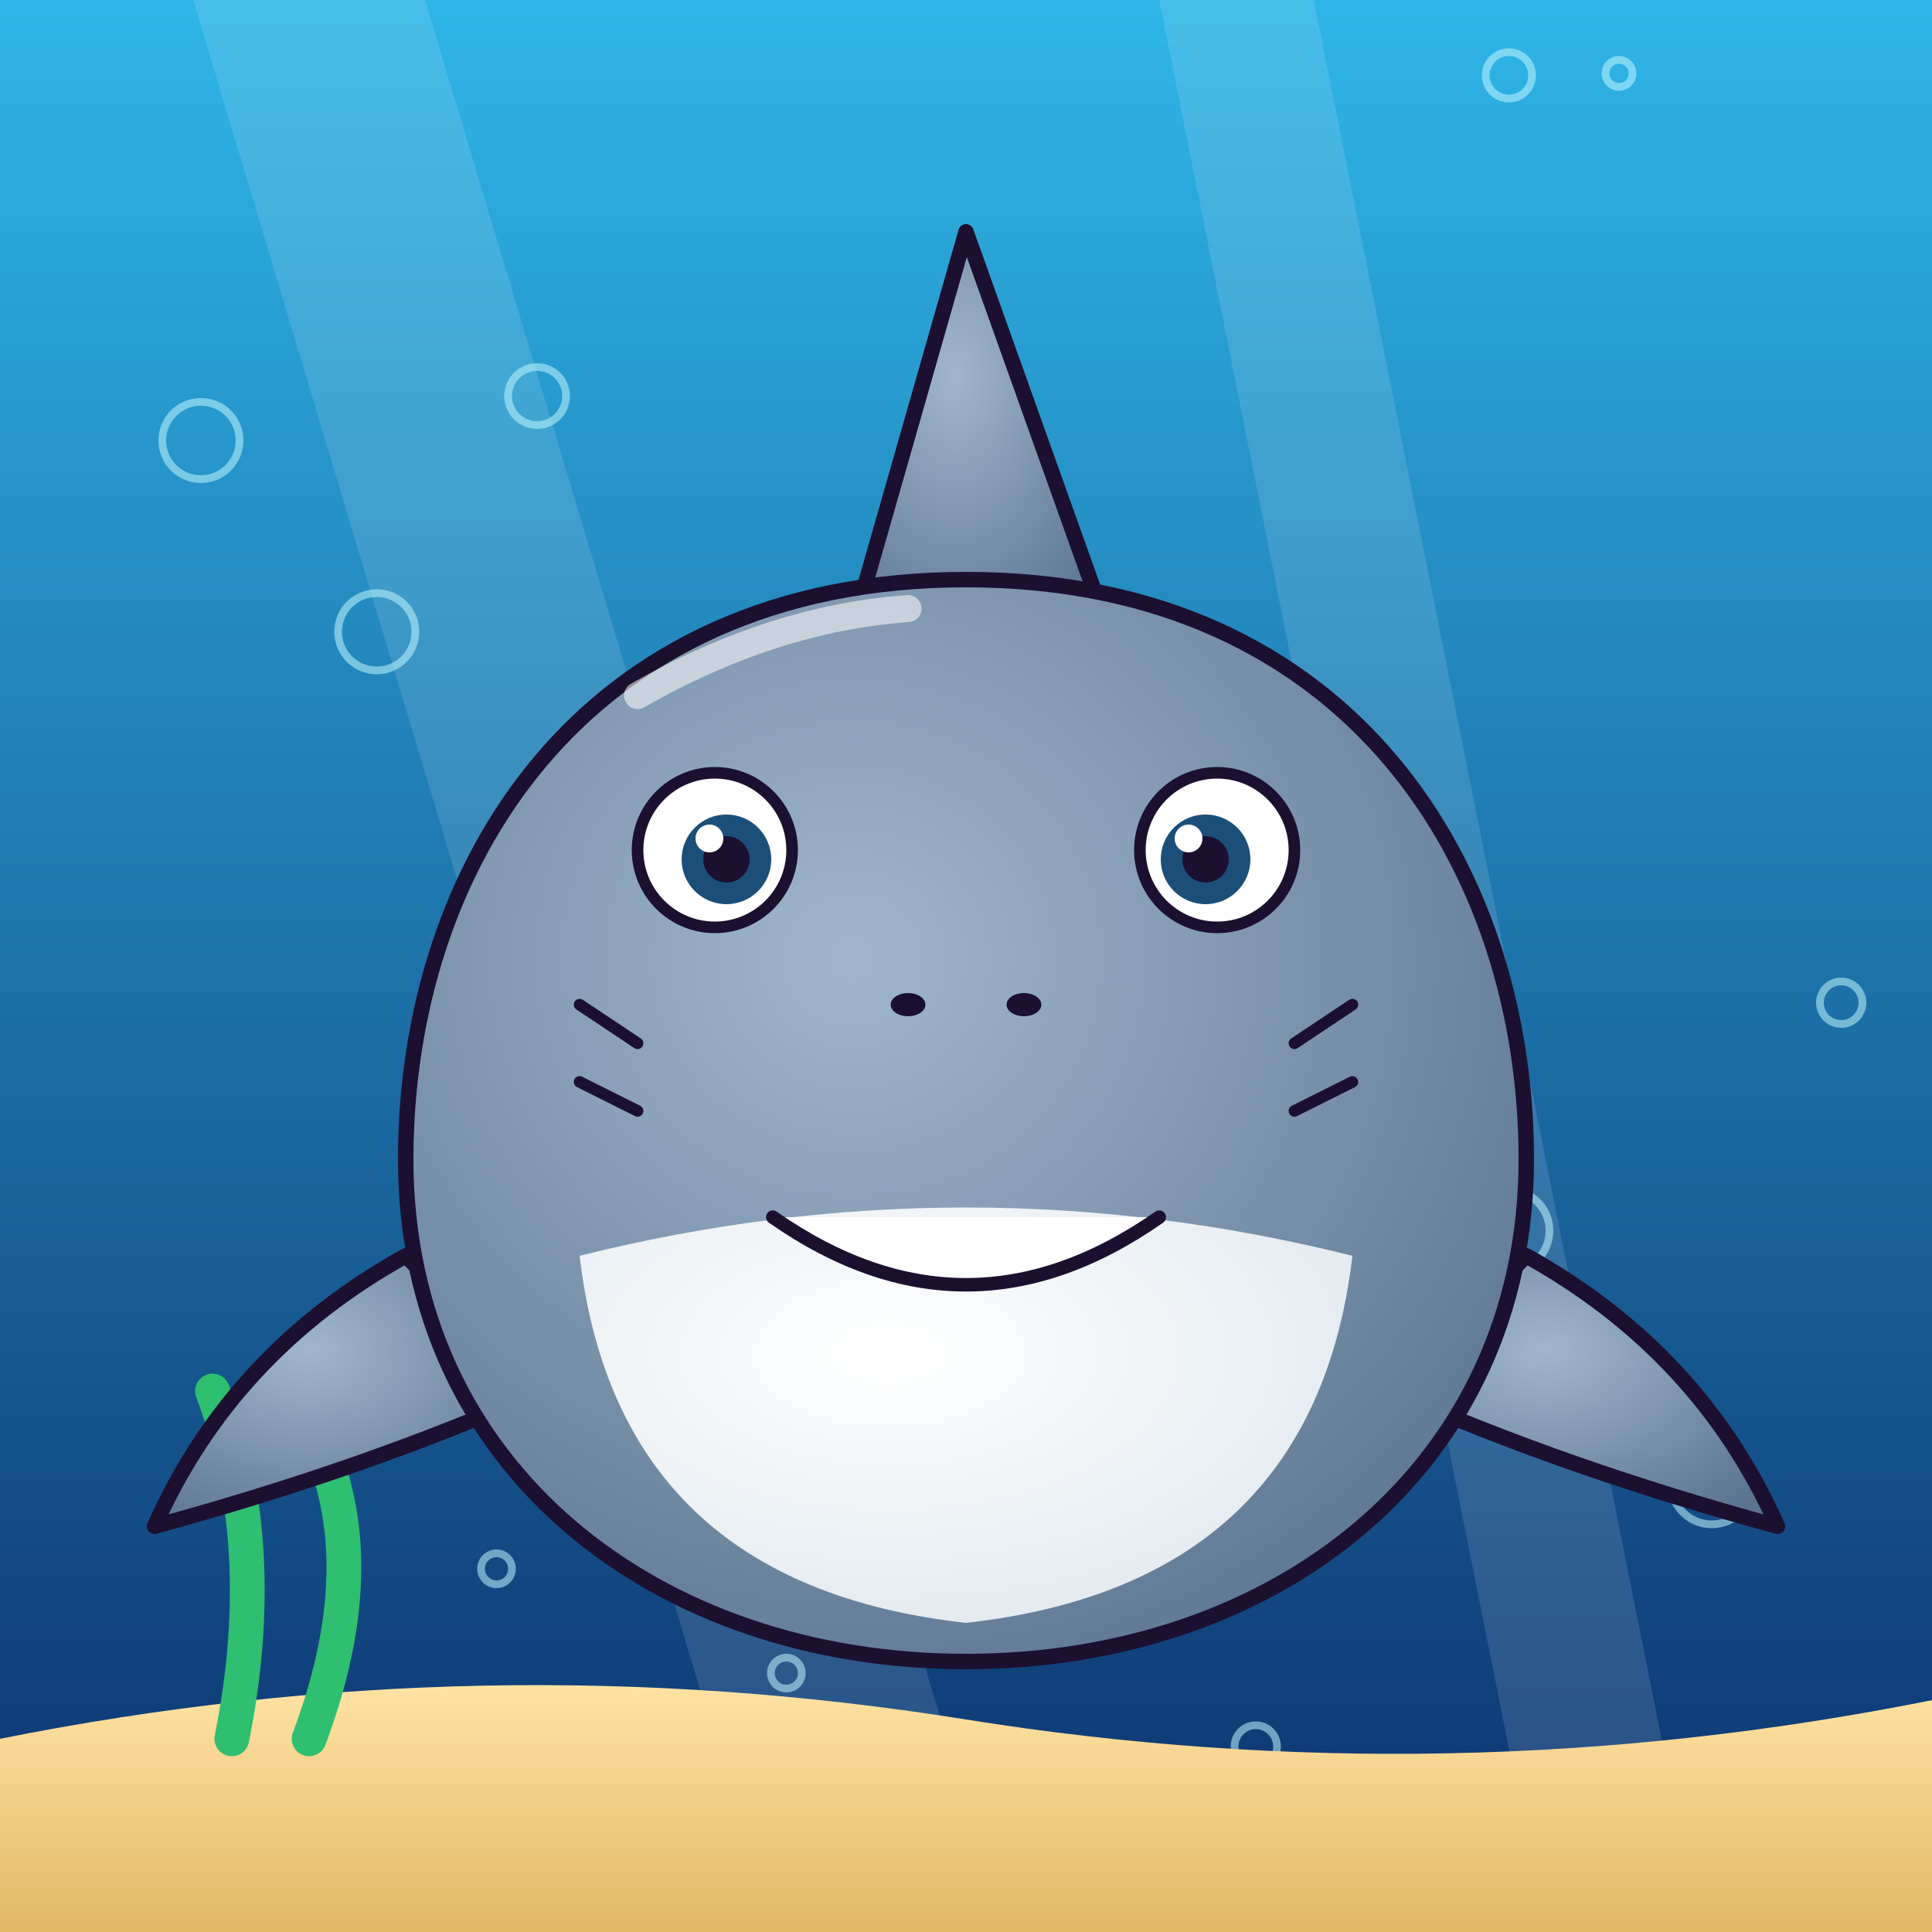
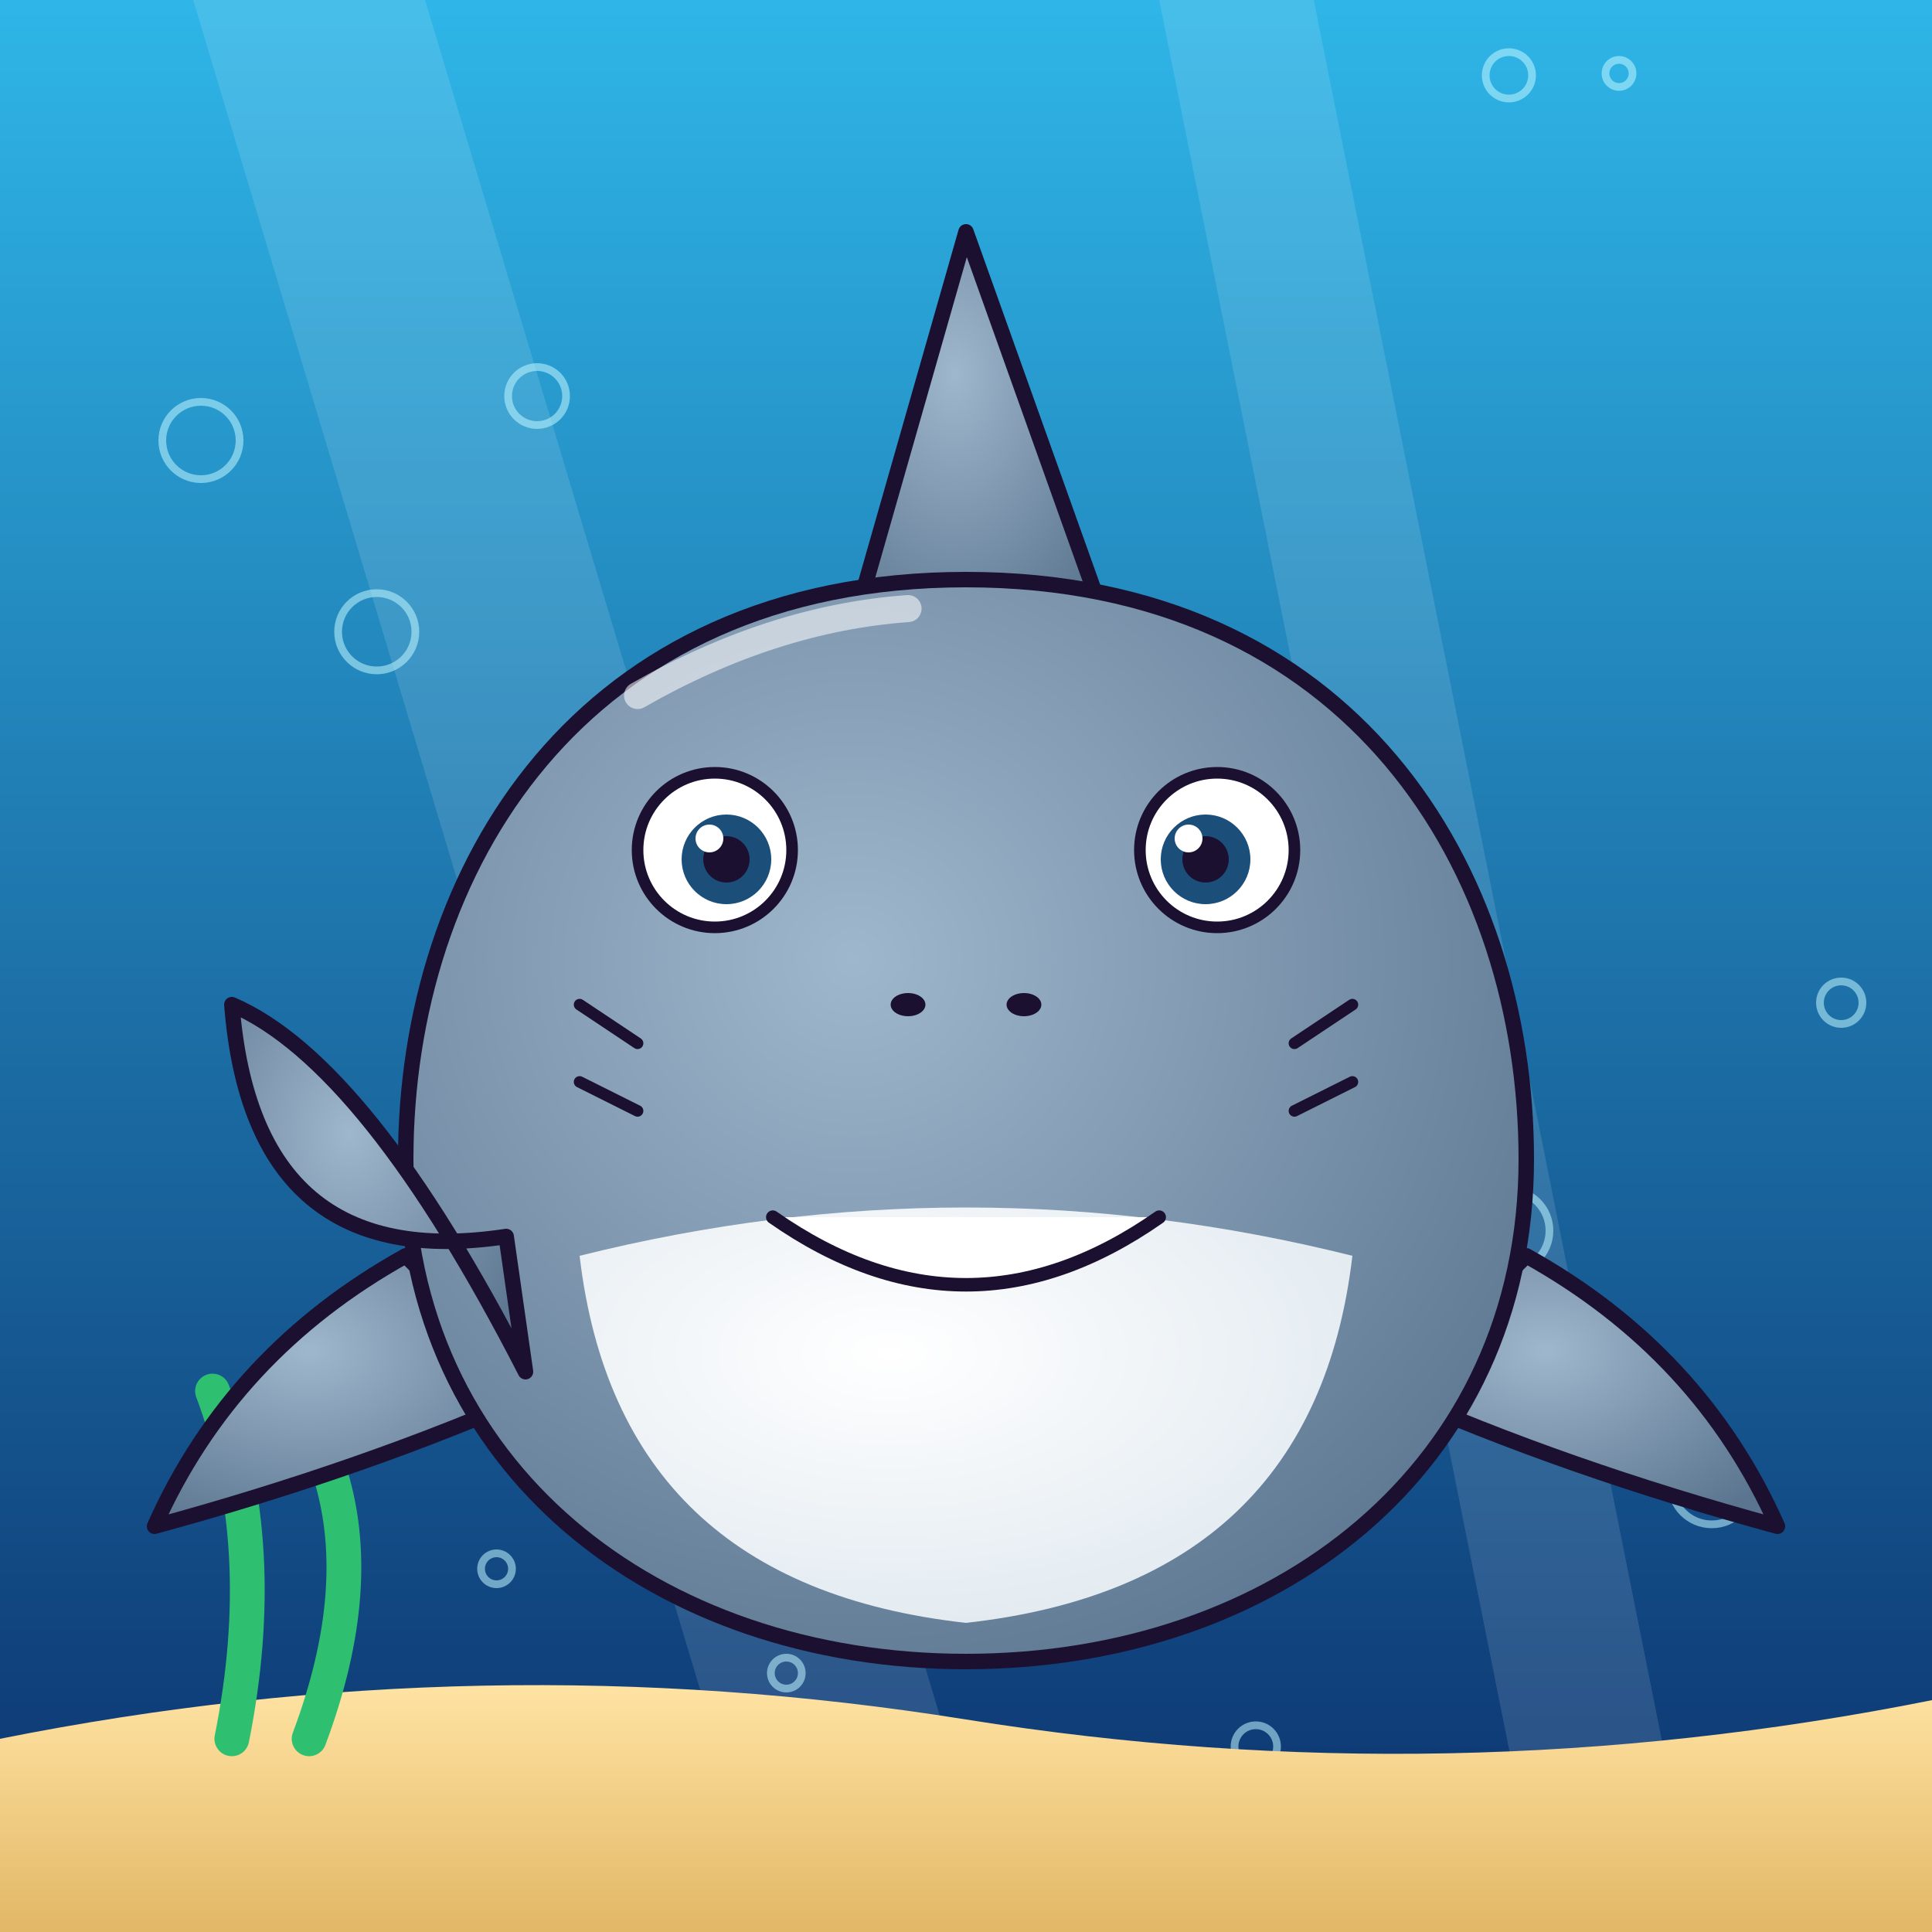
<svg xmlns="http://www.w3.org/2000/svg" viewBox="0 0 1000 1000" width="1000" height="1000">
  <defs>
    <linearGradient id="mar" x1="0" y1="0" x2="0" y2="1">
      <stop offset="0" stop-color="#2fb6e8" />
      <stop offset="1" stop-color="#0b2f6b" />
    </linearGradient>
    <radialGradient id="pele" cx="0.4" cy="0.35" r="0.75">
      <stop offset="0" stop-color="#9fb7cc" />
      <stop offset="1" stop-color="#5b7590" />
    </radialGradient>
    <radialGradient id="barriga" cx="0.4" cy="0.35" r="0.75">
      <stop offset="0" stop-color="#ffffff" />
      <stop offset="1" stop-color="#dfe8ef" />
    </radialGradient>
    <linearGradient id="areia" x1="0" y1="0" x2="0" y2="1">
      <stop offset="0" stop-color="#ffe3a3" />
      <stop offset="1" stop-color="#e2b766" />
    </linearGradient>
  </defs>
  <rect width="1000" height="1000" fill="url(#mar)" />
  <g fill="#fff" opacity=".12">
    <path d="M100 0 L220 0 L520 1000 L400 1000 Z" />
    <path d="M600 0 L680 0 L880 1000 L800 1000 Z" />
  </g>
  <circle cx="650" cy="904" r="11" fill="none" stroke="#bff6ff" stroke-width="4" opacity=".55" />
  <circle cx="104" cy="228" r="20" fill="none" stroke="#bff6ff" stroke-width="4" opacity=".55" />
  <circle cx="195" cy="327" r="20" fill="none" stroke="#bff6ff" stroke-width="4" opacity=".55" />
  <circle cx="339" cy="619" r="21" fill="none" stroke="#bff6ff" stroke-width="4" opacity=".55" />
  <circle cx="953" cy="519" r="11" fill="none" stroke="#bff6ff" stroke-width="4" opacity=".55" />
  <circle cx="453" cy="445" r="17" fill="none" stroke="#bff6ff" stroke-width="4" opacity=".55" />
  <circle cx="257" cy="812" r="8" fill="none" stroke="#bff6ff" stroke-width="4" opacity=".55" />
  <circle cx="781" cy="39" r="12" fill="none" stroke="#bff6ff" stroke-width="4" opacity=".55" />
  <circle cx="441" cy="541" r="17" fill="none" stroke="#bff6ff" stroke-width="4" opacity=".55" />
  <circle cx="654" cy="735" r="13" fill="none" stroke="#bff6ff" stroke-width="4" opacity=".55" />
  <circle cx="838" cy="38" r="7" fill="none" stroke="#bff6ff" stroke-width="4" opacity=".55" />
  <circle cx="407" cy="866" r="8" fill="none" stroke="#bff6ff" stroke-width="4" opacity=".55" />
  <circle cx="781" cy="637" r="21" fill="none" stroke="#bff6ff" stroke-width="4" opacity=".55" />
  <circle cx="374" cy="766" r="20" fill="none" stroke="#bff6ff" stroke-width="4" opacity=".55" />
  <circle cx="603" cy="671" r="11" fill="none" stroke="#bff6ff" stroke-width="4" opacity=".55" />
  <circle cx="886" cy="768" r="21" fill="none" stroke="#bff6ff" stroke-width="4" opacity=".55" />
  <circle cx="639" cy="474" r="19" fill="none" stroke="#bff6ff" stroke-width="4" opacity=".55" />
  <circle cx="278" cy="205" r="15" fill="none" stroke="#bff6ff" stroke-width="4" opacity=".55" />
  <path d="M0 900 Q250 850 500 890 T1000 880 V1000 H0 Z" fill="url(#areia)" />
  <path d="M120 900 Q140 800 110 720 M160 900 Q190 820 170 760" fill="none" stroke="#2fbf71" stroke-width="18" stroke-linecap="round" />
  <path d="M440 330 L500 120 L575 330 Z" fill="url(#pele)" stroke="#1b1030" stroke-width="8" stroke-linejoin="round" stroke-linecap="round" />
  <path d="M210 650 Q120 700 80 790 Q190 760 280 720 Z" fill="url(#pele)" stroke="#1b1030" stroke-width="8" stroke-linejoin="round" stroke-linecap="round" />
  <path d="M790 650 Q880 700 920 790 Q810 760 720 720 Z" fill="url(#pele)" stroke="#1b1030" stroke-width="8" stroke-linejoin="round" stroke-linecap="round" />
  <path d="M500 300 C700 300 790 450 790 600 C790 760 660 860 500 860 C340 860 210 760 210 600 C210 450 300 300 500 300 Z" fill="url(#pele)" stroke="#1b1030" stroke-width="8" stroke-linejoin="round" stroke-linecap="round" />
  <path d="M300 650 Q500 600 700 650 Q680 820 500 840 Q320 820 300 650 Z" fill="url(#barriga)" />
  <path d="M300 520 L330 540 M300 560 L330 575 M700 520 L670 540 M700 560 L670 575" stroke="#1b1030" stroke-width="6" stroke-linecap="round" />
  <circle cx="370" cy="440" r="40" fill="#fff" stroke="#1b1030" stroke-width="6" stroke-linejoin="round" stroke-linecap="round" />
  <circle cx="376" cy="444.8" r="23.2" fill="#1b4f7a" />
  <circle cx="376" cy="444.8" r="12" fill="#1b1030" />
  <circle cx="367.2" cy="434" r="7.2" fill="#fff" />
  <circle cx="630" cy="440" r="40" fill="#fff" stroke="#1b1030" stroke-width="6" stroke-linejoin="round" stroke-linecap="round" />
  <circle cx="624" cy="444.8" r="23.2" fill="#1b4f7a" />
  <circle cx="624" cy="444.8" r="12" fill="#1b1030" />
  <circle cx="615.2" cy="434" r="7.2" fill="#fff" />
  <ellipse cx="470" cy="520" rx="9" ry="6" fill="#1b1030" />
  <ellipse cx="530" cy="520" rx="9" ry="6" fill="#1b1030" />
  <path d="M400 630 Q500 700 600 630" fill="#fff" stroke="#1b1030" stroke-width="7" stroke-linejoin="round" stroke-linecap="round" />
  <path d="M330 360 Q400 320 470 315" fill="none" stroke="#fff" stroke-opacity="0.55" stroke-width="14" stroke-linecap="round" />
+   <path d="M262 640 Q131 660 120 520 Q190 550 272 710 Z" fill="url(#pele)" stroke="#1b1030" stroke-width="8" stroke-linejoin="round" stroke-linecap="round" />
</svg>
